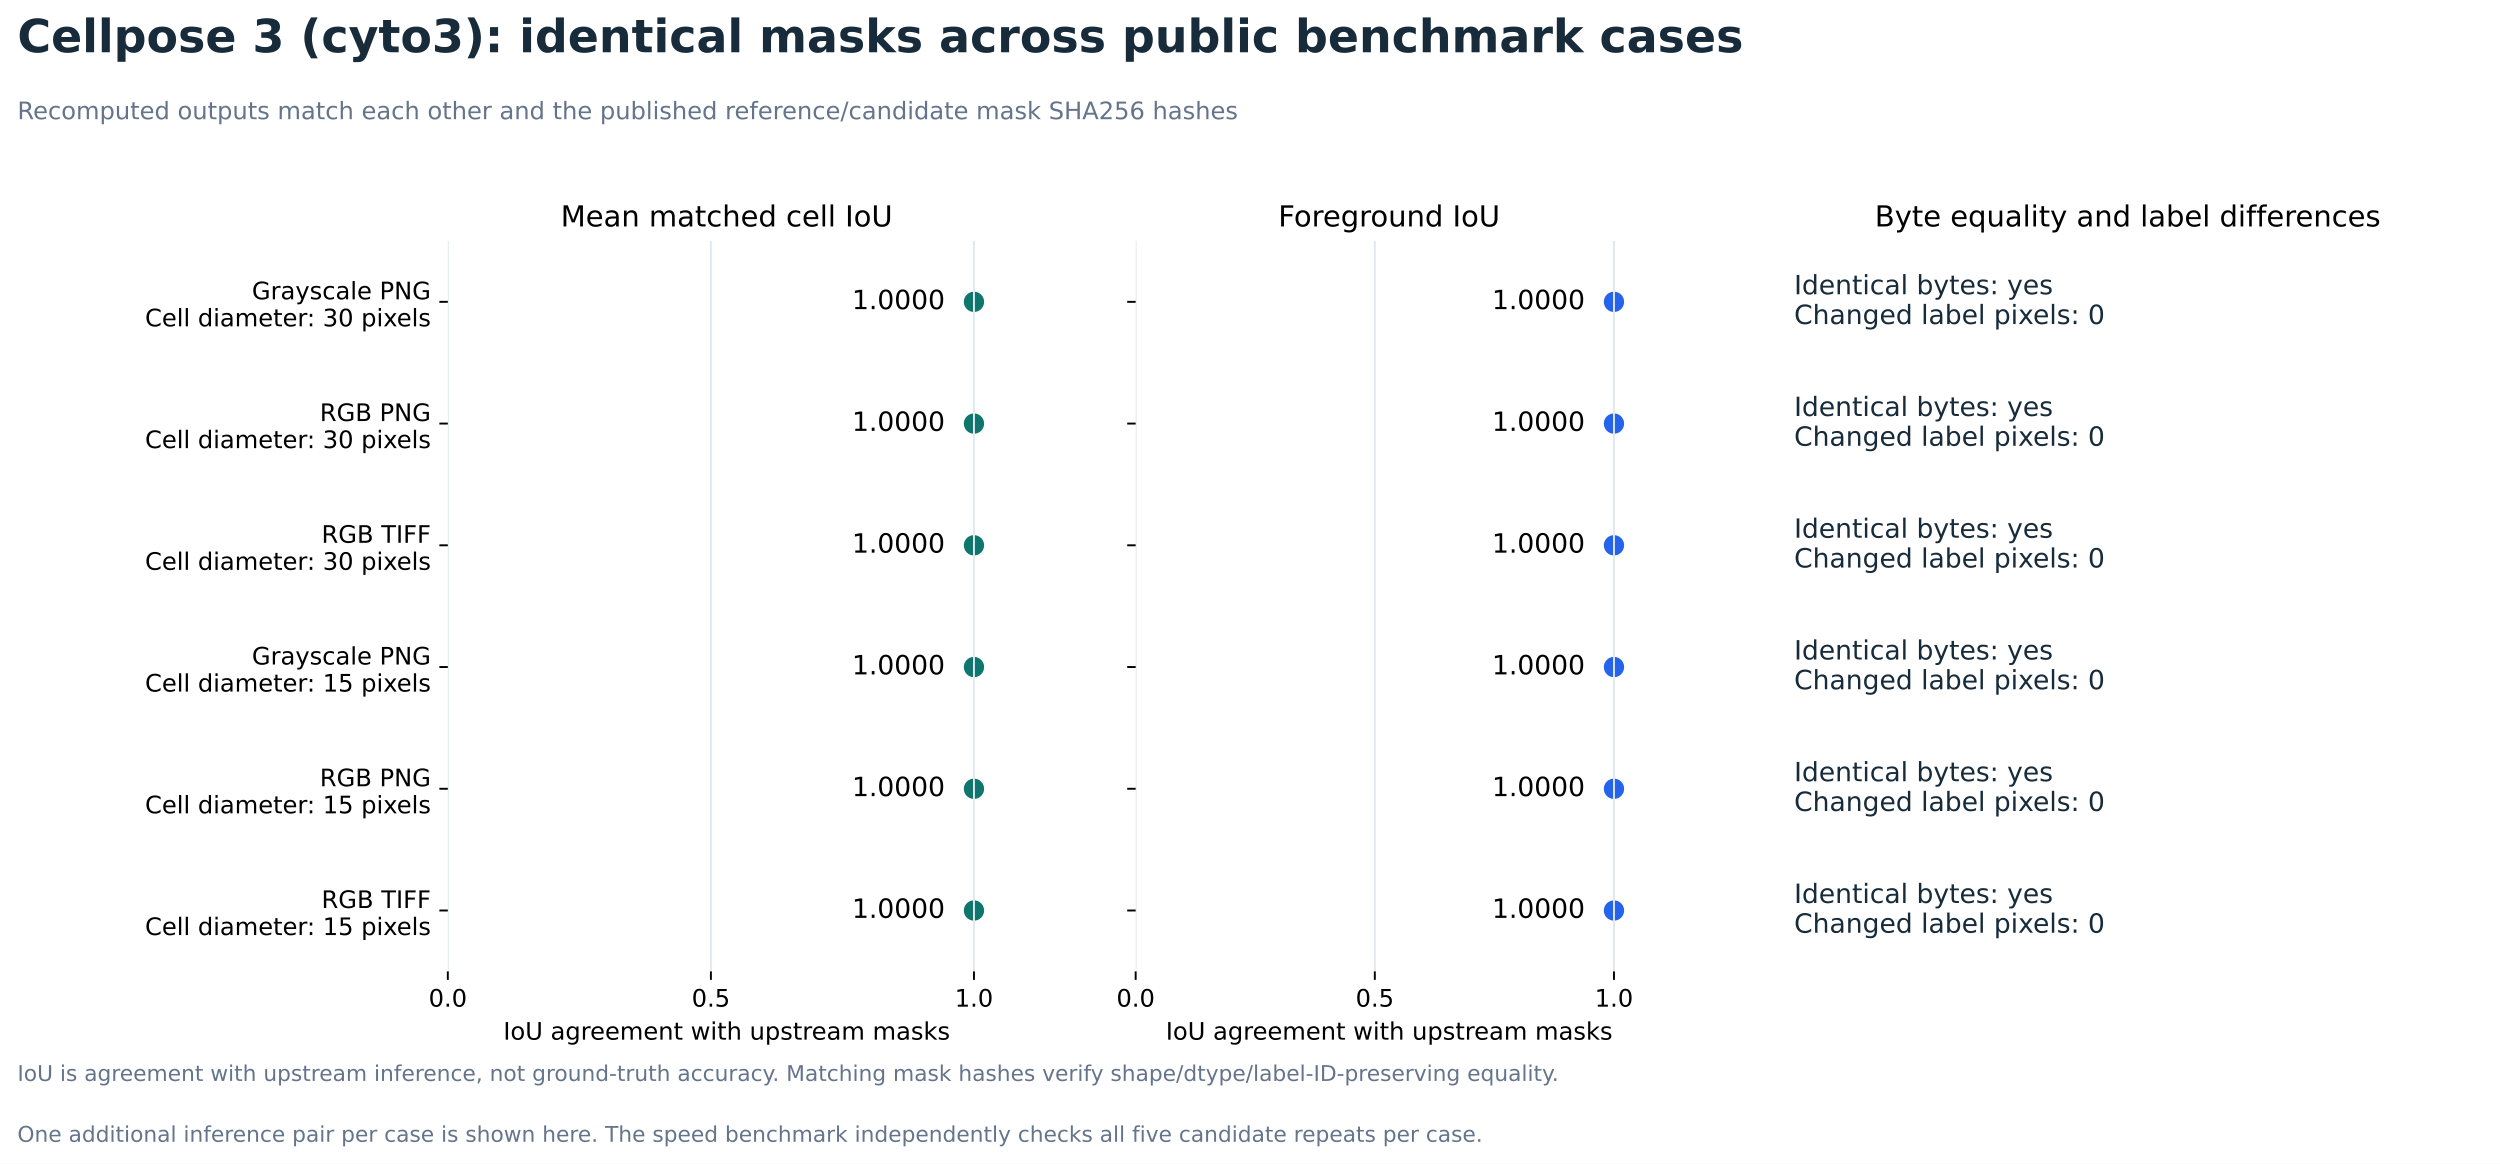
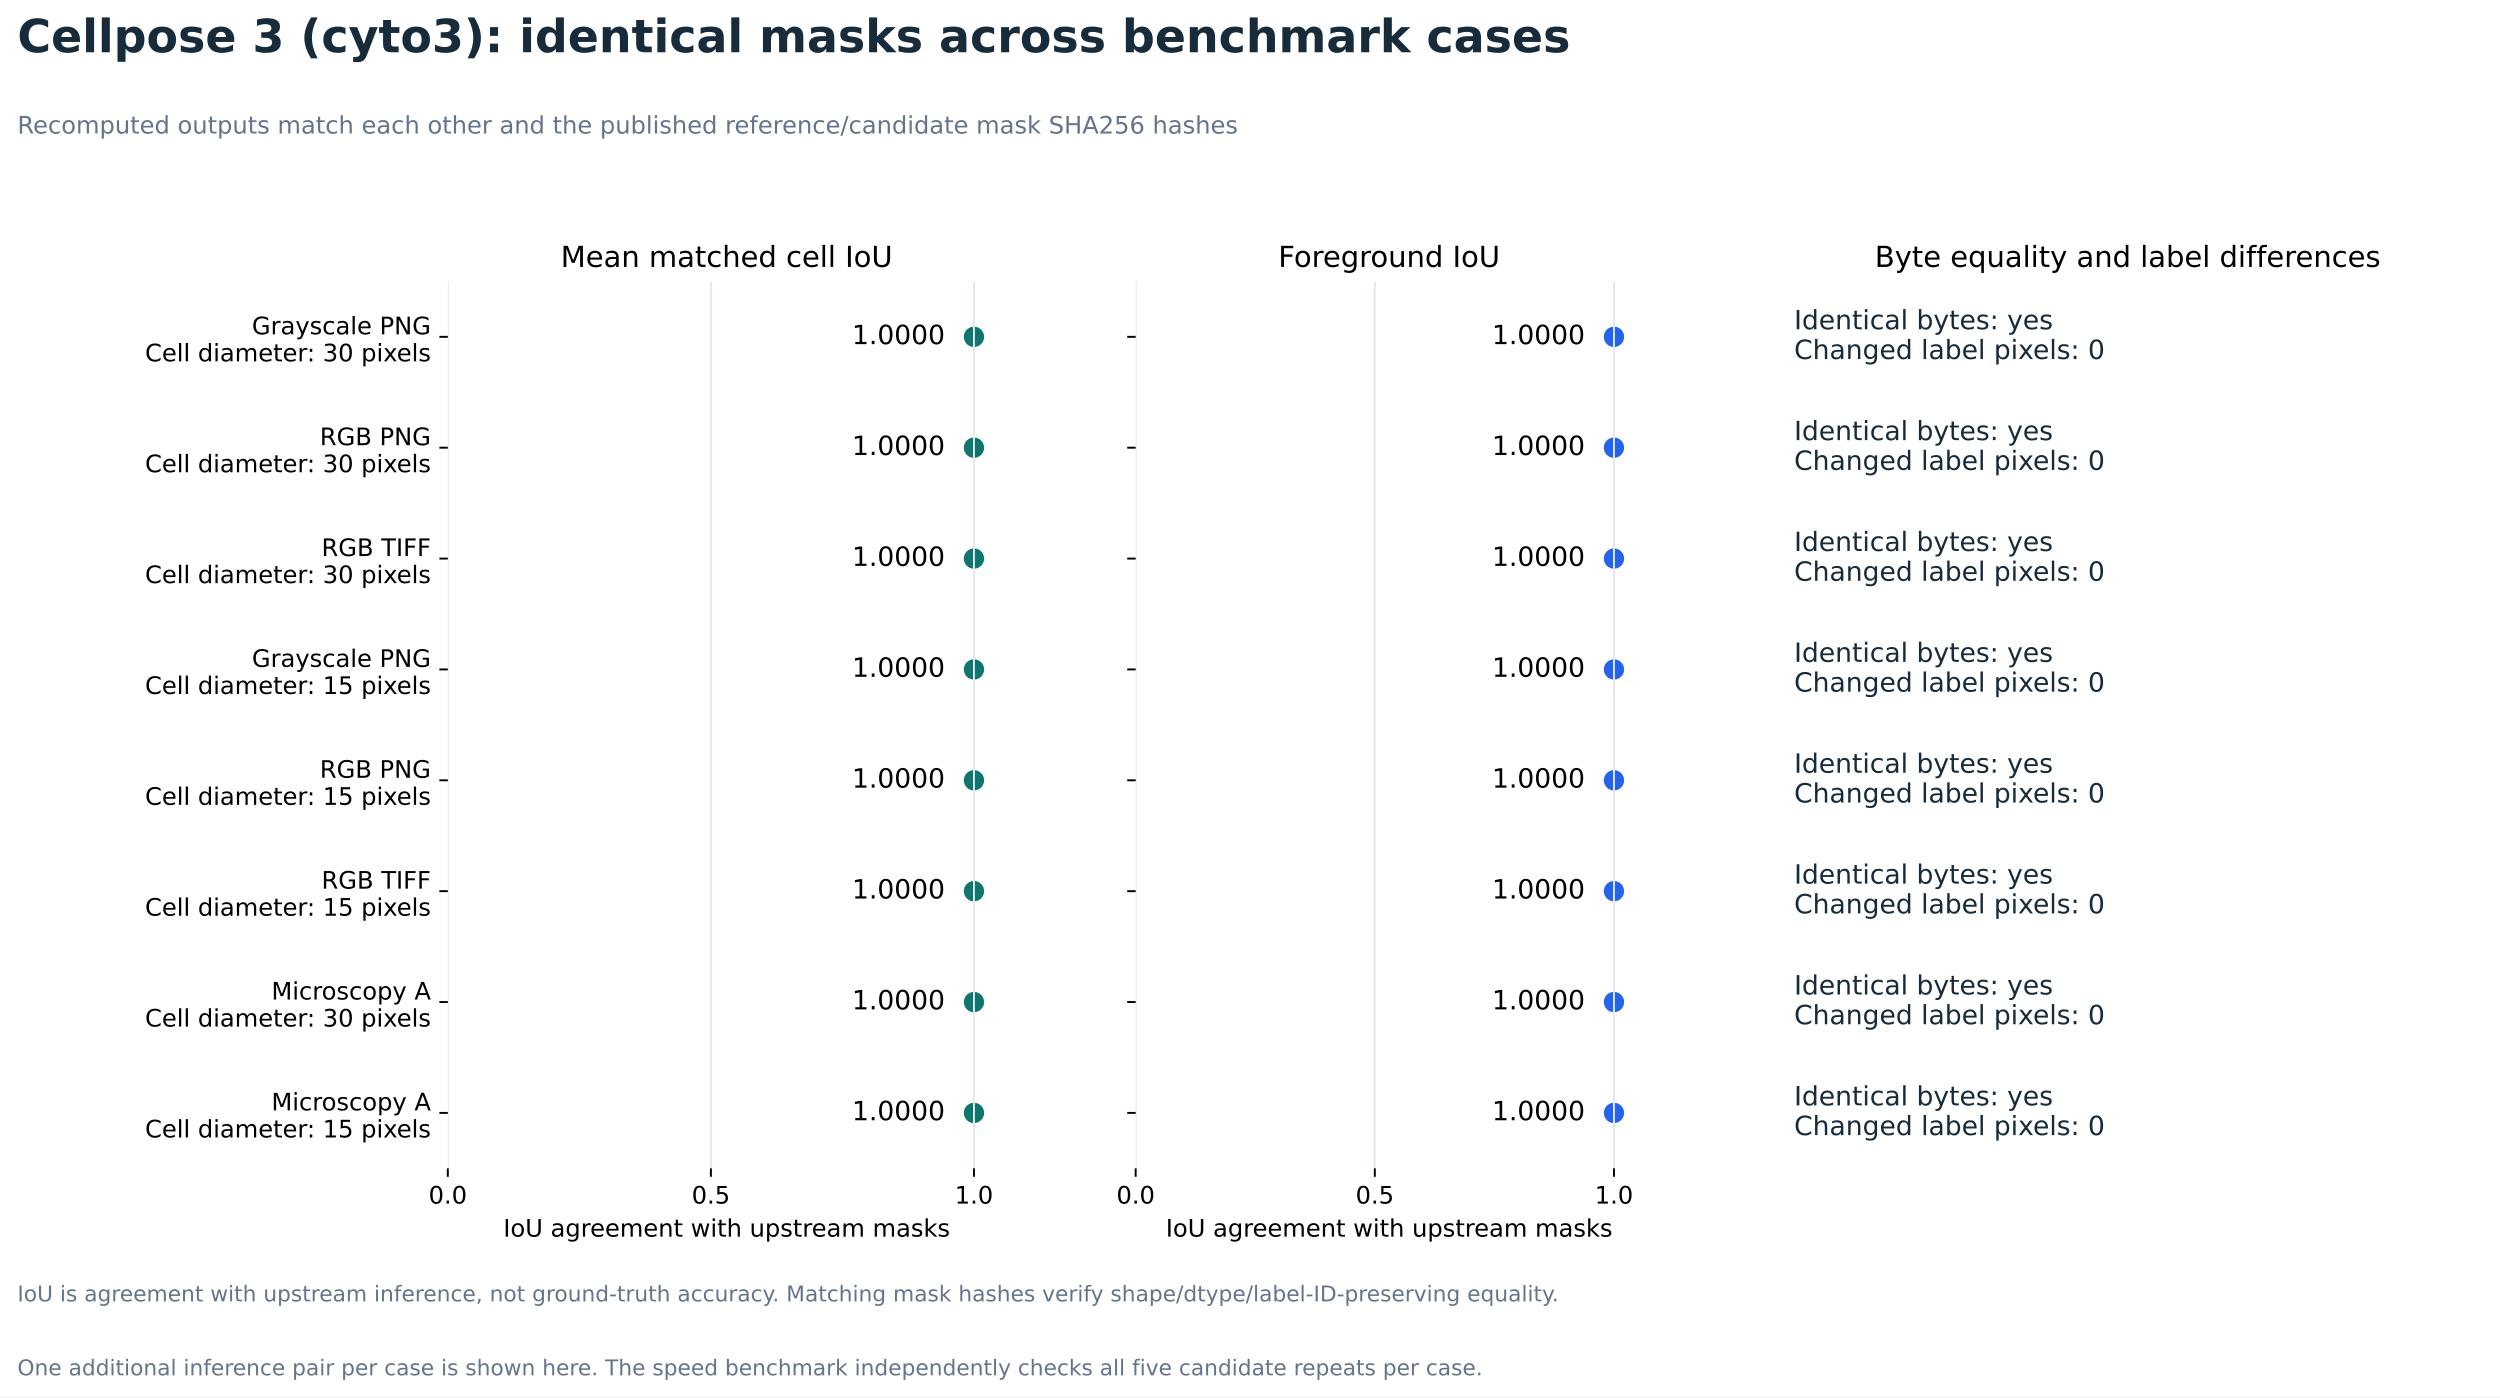
- <svg xmlns="http://www.w3.org/2000/svg" xmlns:xlink="http://www.w3.org/1999/xlink" width="1035pt" height="481.789pt" viewBox="0 0 1035 481.789" version="1.1">
+ <svg xmlns="http://www.w3.org/2000/svg" xmlns:xlink="http://www.w3.org/1999/xlink" width="1035pt" height="578.449pt" viewBox="0 0 1035 578.449" version="1.1">
  <defs>
    <style type="text/css">*{stroke-linejoin: round; stroke-linecap: butt}</style>
  </defs>
  <g id="figure_1">
    <g id="patch_1">
-       <path d="M 0 481.789 L 1035 481.789 L 1035 0 L 0 0 z " style="fill: #ffffff" />
+       <path d="M 0 578.449 L 1035 578.449 L 1035 0 L 0 0 z " style="fill: #ffffff" />
    </g>
    <g id="axes_1">
      <g id="patch_2">
-         <path d="M 185.4 402.157 L 416.29 402.157 L 416.29 99.757 L 185.4 99.757 z " style="fill: #ffffff" />
+         <path d="M 185.4 483.697 L 416.29 483.697 L 416.29 116.497 L 185.4 116.497 z " style="fill: #ffffff" />
      </g>
      <g id="PathCollection_1">
        <defs>
-           <path id="m87bc695963" d="M 0 3.708 C 0.983 3.708 1.927 3.317 2.622 2.622 C 3.317 1.927 3.708 0.983 3.708 0 C 3.708 -0.983 3.317 -1.927 2.622 -2.622 C 1.927 -3.317 0.983 -3.708 0 -3.708 C -0.983 -3.708 -1.927 -3.317 -2.622 -2.622 C -3.317 -1.927 -3.708 -0.983 -3.708 0 C -3.708 0.983 -3.317 1.927 -2.622 2.622 C -1.927 3.317 -0.983 3.708 0 3.708 z " style="stroke: #0f766e" />
+           <path id="m2a5ae6c23a" d="M 0 3.708 C 0.983 3.708 1.927 3.317 2.622 2.622 C 3.317 1.927 3.708 0.983 3.708 0 C 3.708 -0.983 3.317 -1.927 2.622 -2.622 C 1.927 -3.317 0.983 -3.708 0 -3.708 C -0.983 -3.708 -1.927 -3.317 -2.622 -2.622 C -3.317 -1.927 -3.708 -0.983 -3.708 0 C -3.708 0.983 -3.317 1.927 -2.622 2.622 C -1.927 3.317 -0.983 3.708 0 3.708 z " style="stroke: #0f766e" />
        </defs>
-         <g clip-path="url(#p007824c6c5)">
-           <use xlink:href="#m87bc695963" x="403.221" y="124.957" style="fill: #0f766e; stroke: #0f766e" />
+         <g clip-path="url(#p0ba2534cf0)">
+           <use xlink:href="#m2a5ae6c23a" x="403.221" y="139.447" style="fill: #0f766e; stroke: #0f766e" />
        </g>
      </g>
      <g id="PathCollection_2">
-         <g clip-path="url(#p007824c6c5)">
-           <use xlink:href="#m87bc695963" x="403.221" y="175.357" style="fill: #0f766e; stroke: #0f766e" />
+         <g clip-path="url(#p0ba2534cf0)">
+           <use xlink:href="#m2a5ae6c23a" x="403.221" y="185.347" style="fill: #0f766e; stroke: #0f766e" />
        </g>
      </g>
      <g id="PathCollection_3">
-         <g clip-path="url(#p007824c6c5)">
-           <use xlink:href="#m87bc695963" x="403.221" y="225.757" style="fill: #0f766e; stroke: #0f766e" />
+         <g clip-path="url(#p0ba2534cf0)">
+           <use xlink:href="#m2a5ae6c23a" x="403.221" y="231.247" style="fill: #0f766e; stroke: #0f766e" />
        </g>
      </g>
      <g id="PathCollection_4">
-         <g clip-path="url(#p007824c6c5)">
-           <use xlink:href="#m87bc695963" x="403.221" y="276.157" style="fill: #0f766e; stroke: #0f766e" />
+         <g clip-path="url(#p0ba2534cf0)">
+           <use xlink:href="#m2a5ae6c23a" x="403.221" y="277.147" style="fill: #0f766e; stroke: #0f766e" />
        </g>
      </g>
      <g id="PathCollection_5">
-         <g clip-path="url(#p007824c6c5)">
-           <use xlink:href="#m87bc695963" x="403.221" y="326.557" style="fill: #0f766e; stroke: #0f766e" />
+         <g clip-path="url(#p0ba2534cf0)">
+           <use xlink:href="#m2a5ae6c23a" x="403.221" y="323.047" style="fill: #0f766e; stroke: #0f766e" />
        </g>
      </g>
      <g id="PathCollection_6">
-         <g clip-path="url(#p007824c6c5)">
-           <use xlink:href="#m87bc695963" x="403.221" y="376.957" style="fill: #0f766e; stroke: #0f766e" />
+         <g clip-path="url(#p0ba2534cf0)">
+           <use xlink:href="#m2a5ae6c23a" x="403.221" y="368.947" style="fill: #0f766e; stroke: #0f766e" />
+         </g>
+       </g>
+       <g id="PathCollection_7">
+         <g clip-path="url(#p0ba2534cf0)">
+           <use xlink:href="#m2a5ae6c23a" x="403.221" y="414.847" style="fill: #0f766e; stroke: #0f766e" />
+         </g>
+       </g>
+       <g id="PathCollection_8">
+         <g clip-path="url(#p0ba2534cf0)">
+           <use xlink:href="#m2a5ae6c23a" x="403.221" y="460.747" style="fill: #0f766e; stroke: #0f766e" />
        </g>
      </g>
      <g id="matplotlib.axis_1">
        <g id="xtick_1">
          <g id="line2d_1">
-             <path d="M 185.4 402.157 L 185.4 99.757 " clip-path="url(#p007824c6c5)" style="fill: none; stroke: #e2e8f0; stroke-width: 0.8; stroke-linecap: square" />
+             <path d="M 185.4 483.697 L 185.4 116.497 " clip-path="url(#p0ba2534cf0)" style="fill: none; stroke: #e2e8f0; stroke-width: 0.8; stroke-linecap: square" />
          </g>
          <g id="line2d_2">
            <defs>
-               <path id="m32f09df622" d="M 0 0 L 0 3.5 " style="stroke: #000000; stroke-width: 0.8" />
+               <path id="m36202a1c93" d="M 0 0 L 0 3.5 " style="stroke: #000000; stroke-width: 0.8" />
            </defs>
            <g>
-               <use xlink:href="#m32f09df622" x="185.4" y="402.157" style="stroke: #000000; stroke-width: 0.8" />
+               <use xlink:href="#m36202a1c93" x="185.4" y="483.697" style="stroke: #000000; stroke-width: 0.8" />
            </g>
          </g>
          <g id="text_1">
-             <text style="font-size: 10px; font-family: 'DejaVu Sans'; text-anchor: middle" x="185.4" y="416.755" transform="rotate(-0 185.4 416.7555)">0.0</text>
+             <text style="font-size: 10px; font-family: 'DejaVu Sans'; text-anchor: middle" x="185.4" y="498.295" transform="rotate(-0 185.4 498.2955)">0.0</text>
          </g>
        </g>
        <g id="xtick_2">
          <g id="line2d_3">
-             <path d="M 294.311 402.157 L 294.311 99.757 " clip-path="url(#p007824c6c5)" style="fill: none; stroke: #e2e8f0; stroke-width: 0.8; stroke-linecap: square" />
+             <path d="M 294.311 483.697 L 294.311 116.497 " clip-path="url(#p0ba2534cf0)" style="fill: none; stroke: #e2e8f0; stroke-width: 0.8; stroke-linecap: square" />
          </g>
          <g id="line2d_4">
            <g>
-               <use xlink:href="#m32f09df622" x="294.311" y="402.157" style="stroke: #000000; stroke-width: 0.8" />
+               <use xlink:href="#m36202a1c93" x="294.311" y="483.697" style="stroke: #000000; stroke-width: 0.8" />
            </g>
          </g>
          <g id="text_2">
-             <text style="font-size: 10px; font-family: 'DejaVu Sans'; text-anchor: middle" x="294.311" y="416.755" transform="rotate(-0 294.3105 416.7555)">0.5</text>
+             <text style="font-size: 10px; font-family: 'DejaVu Sans'; text-anchor: middle" x="294.311" y="498.295" transform="rotate(-0 294.3105 498.2955)">0.5</text>
          </g>
        </g>
        <g id="xtick_3">
          <g id="line2d_5">
-             <path d="M 403.221 402.157 L 403.221 99.757 " clip-path="url(#p007824c6c5)" style="fill: none; stroke: #e2e8f0; stroke-width: 0.8; stroke-linecap: square" />
+             <path d="M 403.221 483.697 L 403.221 116.497 " clip-path="url(#p0ba2534cf0)" style="fill: none; stroke: #e2e8f0; stroke-width: 0.8; stroke-linecap: square" />
          </g>
          <g id="line2d_6">
            <g>
-               <use xlink:href="#m32f09df622" x="403.221" y="402.157" style="stroke: #000000; stroke-width: 0.8" />
+               <use xlink:href="#m36202a1c93" x="403.221" y="483.697" style="stroke: #000000; stroke-width: 0.8" />
            </g>
          </g>
          <g id="text_3">
-             <text style="font-size: 10px; font-family: 'DejaVu Sans'; text-anchor: middle" x="403.221" y="416.755" transform="rotate(-0 403.2211 416.7555)">1.0</text>
+             <text style="font-size: 10px; font-family: 'DejaVu Sans'; text-anchor: middle" x="403.221" y="498.295" transform="rotate(-0 403.2211 498.2955)">1.0</text>
          </g>
        </g>
        <g id="text_4">
-           <text style="font-size: 10px; font-family: 'DejaVu Sans'; text-anchor: middle" x="300.845" y="430.434" transform="rotate(-0 300.8452 430.4336)">IoU agreement with upstream masks</text>
+           <text style="font-size: 10px; font-family: 'DejaVu Sans'; text-anchor: middle" x="300.845" y="511.974" transform="rotate(-0 300.8452 511.9736)">IoU agreement with upstream masks</text>
        </g>
      </g>
      <g id="matplotlib.axis_2">
        <g id="ytick_1">
          <g id="line2d_7">
            <defs>
-               <path id="m55f51eb8d8" d="M 0 0 L -3.5 0 " style="stroke: #000000; stroke-width: 0.8" />
+               <path id="m8d53ecf666" d="M 0 0 L -3.5 0 " style="stroke: #000000; stroke-width: 0.8" />
            </defs>
            <g>
-               <use xlink:href="#m55f51eb8d8" x="185.4" y="124.957" style="stroke: #000000; stroke-width: 0.8" />
+               <use xlink:href="#m8d53ecf666" x="185.4" y="139.447" style="stroke: #000000; stroke-width: 0.8" />
            </g>
          </g>
          <g id="text_5">
-             <text style="font-size: 10px; font-family: 'DejaVu Sans'" transform="translate(104.2891 123.9172)">Grayscale PNG</text>
-             <text style="font-size: 10px; font-family: 'DejaVu Sans'" transform="translate(60.04844 135.115)">Cell diameter: 30 pixels</text>
+             <text style="font-size: 10px; font-family: 'DejaVu Sans'" transform="translate(104.2891 138.4072)">Grayscale PNG</text>
+             <text style="font-size: 10px; font-family: 'DejaVu Sans'" transform="translate(60.04844 149.605)">Cell diameter: 30 pixels</text>
          </g>
        </g>
        <g id="ytick_2">
          <g id="line2d_8">
            <g>
-               <use xlink:href="#m55f51eb8d8" x="185.4" y="175.357" style="stroke: #000000; stroke-width: 0.8" />
+               <use xlink:href="#m8d53ecf666" x="185.4" y="185.347" style="stroke: #000000; stroke-width: 0.8" />
            </g>
          </g>
          <g id="text_6">
-             <text style="font-size: 10px; font-family: 'DejaVu Sans'" transform="translate(132.4047 174.3172)">RGB PNG</text>
-             <text style="font-size: 10px; font-family: 'DejaVu Sans'" transform="translate(60.04844 185.515)">Cell diameter: 30 pixels</text>
+             <text style="font-size: 10px; font-family: 'DejaVu Sans'" transform="translate(132.4047 184.3072)">RGB PNG</text>
+             <text style="font-size: 10px; font-family: 'DejaVu Sans'" transform="translate(60.04844 195.505)">Cell diameter: 30 pixels</text>
          </g>
        </g>
        <g id="ytick_3">
          <g id="line2d_9">
            <g>
-               <use xlink:href="#m55f51eb8d8" x="185.4" y="225.757" style="stroke: #000000; stroke-width: 0.8" />
+               <use xlink:href="#m8d53ecf666" x="185.4" y="231.247" style="stroke: #000000; stroke-width: 0.8" />
            </g>
          </g>
          <g id="text_7">
-             <text style="font-size: 10px; font-family: 'DejaVu Sans'" transform="translate(133.1031 224.7172)">RGB TIFF</text>
-             <text style="font-size: 10px; font-family: 'DejaVu Sans'" transform="translate(60.04844 235.915)">Cell diameter: 30 pixels</text>
+             <text style="font-size: 10px; font-family: 'DejaVu Sans'" transform="translate(133.1031 230.2072)">RGB TIFF</text>
+             <text style="font-size: 10px; font-family: 'DejaVu Sans'" transform="translate(60.04844 241.405)">Cell diameter: 30 pixels</text>
          </g>
        </g>
        <g id="ytick_4">
          <g id="line2d_10">
            <g>
-               <use xlink:href="#m55f51eb8d8" x="185.4" y="276.157" style="stroke: #000000; stroke-width: 0.8" />
+               <use xlink:href="#m8d53ecf666" x="185.4" y="277.147" style="stroke: #000000; stroke-width: 0.8" />
            </g>
          </g>
          <g id="text_8">
-             <text style="font-size: 10px; font-family: 'DejaVu Sans'" transform="translate(104.2891 275.1172)">Grayscale PNG</text>
-             <text style="font-size: 10px; font-family: 'DejaVu Sans'" transform="translate(60.04844 286.315)">Cell diameter: 15 pixels</text>
+             <text style="font-size: 10px; font-family: 'DejaVu Sans'" transform="translate(104.2891 276.1072)">Grayscale PNG</text>
+             <text style="font-size: 10px; font-family: 'DejaVu Sans'" transform="translate(60.04844 287.305)">Cell diameter: 15 pixels</text>
          </g>
        </g>
        <g id="ytick_5">
          <g id="line2d_11">
            <g>
-               <use xlink:href="#m55f51eb8d8" x="185.4" y="326.557" style="stroke: #000000; stroke-width: 0.8" />
+               <use xlink:href="#m8d53ecf666" x="185.4" y="323.047" style="stroke: #000000; stroke-width: 0.8" />
            </g>
          </g>
          <g id="text_9">
-             <text style="font-size: 10px; font-family: 'DejaVu Sans'" transform="translate(132.4047 325.5172)">RGB PNG</text>
-             <text style="font-size: 10px; font-family: 'DejaVu Sans'" transform="translate(60.04844 336.715)">Cell diameter: 15 pixels</text>
+             <text style="font-size: 10px; font-family: 'DejaVu Sans'" transform="translate(132.4047 322.0072)">RGB PNG</text>
+             <text style="font-size: 10px; font-family: 'DejaVu Sans'" transform="translate(60.04844 333.205)">Cell diameter: 15 pixels</text>
          </g>
        </g>
        <g id="ytick_6">
          <g id="line2d_12">
            <g>
-               <use xlink:href="#m55f51eb8d8" x="185.4" y="376.957" style="stroke: #000000; stroke-width: 0.8" />
+               <use xlink:href="#m8d53ecf666" x="185.4" y="368.947" style="stroke: #000000; stroke-width: 0.8" />
            </g>
          </g>
          <g id="text_10">
-             <text style="font-size: 10px; font-family: 'DejaVu Sans'" transform="translate(133.1031 375.9172)">RGB TIFF</text>
-             <text style="font-size: 10px; font-family: 'DejaVu Sans'" transform="translate(60.04844 387.115)">Cell diameter: 15 pixels</text>
-           </g>
-         </g>
-       </g>
-       <g id="text_11">
-         <text style="font-size: 11px; font-family: 'DejaVu Sans'; text-anchor: end" x="391.221" y="127.992" transform="rotate(-0 391.2211 127.9923)">1.0000</text>
-       </g>
-       <g id="text_12">
-         <text style="font-size: 11px; font-family: 'DejaVu Sans'; text-anchor: end" x="391.221" y="178.392" transform="rotate(-0 391.2211 178.3923)">1.0000</text>
+             <text style="font-size: 10px; font-family: 'DejaVu Sans'" transform="translate(133.1031 367.9072)">RGB TIFF</text>
+             <text style="font-size: 10px; font-family: 'DejaVu Sans'" transform="translate(60.04844 379.105)">Cell diameter: 15 pixels</text>
+           </g>
+         </g>
+         <g id="ytick_7">
+           <g id="line2d_13">
+             <g>
+               <use xlink:href="#m8d53ecf666" x="185.4" y="414.847" style="stroke: #000000; stroke-width: 0.8" />
+             </g>
+           </g>
+           <g id="text_11">
+             <text style="font-size: 10px; font-family: 'DejaVu Sans'" transform="translate(112.3781 413.8072)">Microscopy A</text>
+             <text style="font-size: 10px; font-family: 'DejaVu Sans'" transform="translate(60.04844 425.005)">Cell diameter: 30 pixels</text>
+           </g>
+         </g>
+         <g id="ytick_8">
+           <g id="line2d_14">
+             <g>
+               <use xlink:href="#m8d53ecf666" x="185.4" y="460.747" style="stroke: #000000; stroke-width: 0.8" />
+             </g>
+           </g>
+           <g id="text_12">
+             <text style="font-size: 10px; font-family: 'DejaVu Sans'" transform="translate(112.3781 459.7072)">Microscopy A</text>
+             <text style="font-size: 10px; font-family: 'DejaVu Sans'" transform="translate(60.04844 470.905)">Cell diameter: 15 pixels</text>
+           </g>
+         </g>
      </g>
      <g id="text_13">
-         <text style="font-size: 11px; font-family: 'DejaVu Sans'; text-anchor: end" x="391.221" y="228.792" transform="rotate(-0 391.2211 228.7923)">1.0000</text>
+         <text style="font-size: 11px; font-family: 'DejaVu Sans'; text-anchor: end" x="391.221" y="142.482" transform="rotate(-0 391.2211 142.4823)">1.0000</text>
      </g>
      <g id="text_14">
-         <text style="font-size: 11px; font-family: 'DejaVu Sans'; text-anchor: end" x="391.221" y="279.192" transform="rotate(-0 391.2211 279.1923)">1.0000</text>
+         <text style="font-size: 11px; font-family: 'DejaVu Sans'; text-anchor: end" x="391.221" y="188.382" transform="rotate(-0 391.2211 188.3823)">1.0000</text>
      </g>
      <g id="text_15">
-         <text style="font-size: 11px; font-family: 'DejaVu Sans'; text-anchor: end" x="391.221" y="329.592" transform="rotate(-0 391.2211 329.5923)">1.0000</text>
+         <text style="font-size: 11px; font-family: 'DejaVu Sans'; text-anchor: end" x="391.221" y="234.282" transform="rotate(-0 391.2211 234.2823)">1.0000</text>
      </g>
      <g id="text_16">
-         <text style="font-size: 11px; font-family: 'DejaVu Sans'; text-anchor: end" x="391.221" y="379.992" transform="rotate(-0 391.2211 379.9923)">1.0000</text>
+         <text style="font-size: 11px; font-family: 'DejaVu Sans'; text-anchor: end" x="391.221" y="280.182" transform="rotate(-0 391.2211 280.1823)">1.0000</text>
      </g>
      <g id="text_17">
-         <text style="font-size: 12px; font-family: 'DejaVu Sans'; text-anchor: middle" x="300.845" y="93.757" transform="rotate(-0 300.8452 93.75703)">Mean matched cell IoU</text>
+         <text style="font-size: 11px; font-family: 'DejaVu Sans'; text-anchor: end" x="391.221" y="326.082" transform="rotate(-0 391.2211 326.0823)">1.0000</text>
+       </g>
+       <g id="text_18">
+         <text style="font-size: 11px; font-family: 'DejaVu Sans'; text-anchor: end" x="391.221" y="371.982" transform="rotate(-0 391.2211 371.9823)">1.0000</text>
+       </g>
+       <g id="text_19">
+         <text style="font-size: 11px; font-family: 'DejaVu Sans'; text-anchor: end" x="391.221" y="417.882" transform="rotate(-0 391.2211 417.8823)">1.0000</text>
+       </g>
+       <g id="text_20">
+         <text style="font-size: 11px; font-family: 'DejaVu Sans'; text-anchor: end" x="391.221" y="463.782" transform="rotate(-0 391.2211 463.7823)">1.0000</text>
+       </g>
+       <g id="text_21">
+         <text style="font-size: 12px; font-family: 'DejaVu Sans'; text-anchor: middle" x="300.845" y="110.497" transform="rotate(-0 300.8452 110.497)">Mean matched cell IoU</text>
      </g>
    </g>
    <g id="axes_2">
      <g id="patch_3">
-         <path d="M 470.165 402.157 L 680.065 402.157 L 680.065 99.757 L 470.165 99.757 z " style="fill: #ffffff" />
-       </g>
-       <g id="PathCollection_7">
+         <path d="M 470.165 483.697 L 680.065 483.697 L 680.065 116.497 L 470.165 116.497 z " style="fill: #ffffff" />
+       </g>
+       <g id="PathCollection_9">
        <defs>
-           <path id="m9f7475d3a2" d="M 0 3.708 C 0.983 3.708 1.927 3.317 2.622 2.622 C 3.317 1.927 3.708 0.983 3.708 0 C 3.708 -0.983 3.317 -1.927 2.622 -2.622 C 1.927 -3.317 0.983 -3.708 0 -3.708 C -0.983 -3.708 -1.927 -3.317 -2.622 -2.622 C -3.317 -1.927 -3.708 -0.983 -3.708 0 C -3.708 0.983 -3.317 1.927 -2.622 2.622 C -1.927 3.317 -0.983 3.708 0 3.708 z " style="stroke: #2563eb" />
+           <path id="me2ea12f8a2" d="M 0 3.708 C 0.983 3.708 1.927 3.317 2.622 2.622 C 3.317 1.927 3.708 0.983 3.708 0 C 3.708 -0.983 3.317 -1.927 2.622 -2.622 C 1.927 -3.317 0.983 -3.708 0 -3.708 C -0.983 -3.708 -1.927 -3.317 -2.622 -2.622 C -3.317 -1.927 -3.708 -0.983 -3.708 0 C -3.708 0.983 -3.317 1.927 -2.622 2.622 C -1.927 3.317 -0.983 3.708 0 3.708 z " style="stroke: #2563eb" />
        </defs>
-         <g clip-path="url(#pf91ec55986)">
-           <use xlink:href="#m9f7475d3a2" x="668.184" y="124.957" style="fill: #2563eb; stroke: #2563eb" />
-         </g>
-       </g>
-       <g id="PathCollection_8">
-         <g clip-path="url(#pf91ec55986)">
-           <use xlink:href="#m9f7475d3a2" x="668.184" y="175.357" style="fill: #2563eb; stroke: #2563eb" />
-         </g>
-       </g>
-       <g id="PathCollection_9">
-         <g clip-path="url(#pf91ec55986)">
-           <use xlink:href="#m9f7475d3a2" x="668.184" y="225.757" style="fill: #2563eb; stroke: #2563eb" />
+         <g clip-path="url(#pedead30a78)">
+           <use xlink:href="#me2ea12f8a2" x="668.184" y="139.447" style="fill: #2563eb; stroke: #2563eb" />
        </g>
      </g>
      <g id="PathCollection_10">
-         <g clip-path="url(#pf91ec55986)">
-           <use xlink:href="#m9f7475d3a2" x="668.184" y="276.157" style="fill: #2563eb; stroke: #2563eb" />
+         <g clip-path="url(#pedead30a78)">
+           <use xlink:href="#me2ea12f8a2" x="668.184" y="185.347" style="fill: #2563eb; stroke: #2563eb" />
        </g>
      </g>
      <g id="PathCollection_11">
-         <g clip-path="url(#pf91ec55986)">
-           <use xlink:href="#m9f7475d3a2" x="668.184" y="326.557" style="fill: #2563eb; stroke: #2563eb" />
+         <g clip-path="url(#pedead30a78)">
+           <use xlink:href="#me2ea12f8a2" x="668.184" y="231.247" style="fill: #2563eb; stroke: #2563eb" />
        </g>
      </g>
      <g id="PathCollection_12">
-         <g clip-path="url(#pf91ec55986)">
-           <use xlink:href="#m9f7475d3a2" x="668.184" y="376.957" style="fill: #2563eb; stroke: #2563eb" />
+         <g clip-path="url(#pedead30a78)">
+           <use xlink:href="#me2ea12f8a2" x="668.184" y="277.147" style="fill: #2563eb; stroke: #2563eb" />
+         </g>
+       </g>
+       <g id="PathCollection_13">
+         <g clip-path="url(#pedead30a78)">
+           <use xlink:href="#me2ea12f8a2" x="668.184" y="323.047" style="fill: #2563eb; stroke: #2563eb" />
+         </g>
+       </g>
+       <g id="PathCollection_14">
+         <g clip-path="url(#pedead30a78)">
+           <use xlink:href="#me2ea12f8a2" x="668.184" y="368.947" style="fill: #2563eb; stroke: #2563eb" />
+         </g>
+       </g>
+       <g id="PathCollection_15">
+         <g clip-path="url(#pedead30a78)">
+           <use xlink:href="#me2ea12f8a2" x="668.184" y="414.847" style="fill: #2563eb; stroke: #2563eb" />
+         </g>
+       </g>
+       <g id="PathCollection_16">
+         <g clip-path="url(#pedead30a78)">
+           <use xlink:href="#me2ea12f8a2" x="668.184" y="460.747" style="fill: #2563eb; stroke: #2563eb" />
        </g>
      </g>
      <g id="matplotlib.axis_3">
        <g id="xtick_4">
-           <g id="line2d_13">
-             <path d="M 470.165 402.157 L 470.165 99.757 " clip-path="url(#pf91ec55986)" style="fill: none; stroke: #e2e8f0; stroke-width: 0.8; stroke-linecap: square" />
-           </g>
-           <g id="line2d_14">
-             <g>
-               <use xlink:href="#m32f09df622" x="470.165" y="402.157" style="stroke: #000000; stroke-width: 0.8" />
-             </g>
-           </g>
-           <g id="text_18">
-             <text style="font-size: 10px; font-family: 'DejaVu Sans'; text-anchor: middle" x="470.165" y="416.755" transform="rotate(-0 470.1648 416.7555)">0.0</text>
+           <g id="line2d_15">
+             <path d="M 470.165 483.697 L 470.165 116.497 " clip-path="url(#pedead30a78)" style="fill: none; stroke: #e2e8f0; stroke-width: 0.8; stroke-linecap: square" />
+           </g>
+           <g id="line2d_16">
+             <g>
+               <use xlink:href="#m36202a1c93" x="470.165" y="483.697" style="stroke: #000000; stroke-width: 0.8" />
+             </g>
+           </g>
+           <g id="text_22">
+             <text style="font-size: 10px; font-family: 'DejaVu Sans'; text-anchor: middle" x="470.165" y="498.295" transform="rotate(-0 470.1648 498.2955)">0.0</text>
          </g>
        </g>
        <g id="xtick_5">
-           <g id="line2d_15">
-             <path d="M 569.174 402.157 L 569.174 99.757 " clip-path="url(#pf91ec55986)" style="fill: none; stroke: #e2e8f0; stroke-width: 0.8; stroke-linecap: square" />
-           </g>
-           <g id="line2d_16">
-             <g>
-               <use xlink:href="#m32f09df622" x="569.174" y="402.157" style="stroke: #000000; stroke-width: 0.8" />
-             </g>
-           </g>
-           <g id="text_19">
-             <text style="font-size: 10px; font-family: 'DejaVu Sans'; text-anchor: middle" x="569.174" y="416.755" transform="rotate(-0 569.1744 416.7555)">0.5</text>
+           <g id="line2d_17">
+             <path d="M 569.174 483.697 L 569.174 116.497 " clip-path="url(#pedead30a78)" style="fill: none; stroke: #e2e8f0; stroke-width: 0.8; stroke-linecap: square" />
+           </g>
+           <g id="line2d_18">
+             <g>
+               <use xlink:href="#m36202a1c93" x="569.174" y="483.697" style="stroke: #000000; stroke-width: 0.8" />
+             </g>
+           </g>
+           <g id="text_23">
+             <text style="font-size: 10px; font-family: 'DejaVu Sans'; text-anchor: middle" x="569.174" y="498.295" transform="rotate(-0 569.1744 498.2955)">0.5</text>
          </g>
        </g>
        <g id="xtick_6">
-           <g id="line2d_17">
-             <path d="M 668.184 402.157 L 668.184 99.757 " clip-path="url(#pf91ec55986)" style="fill: none; stroke: #e2e8f0; stroke-width: 0.8; stroke-linecap: square" />
-           </g>
-           <g id="line2d_18">
-             <g>
-               <use xlink:href="#m32f09df622" x="668.184" y="402.157" style="stroke: #000000; stroke-width: 0.8" />
-             </g>
-           </g>
-           <g id="text_20">
-             <text style="font-size: 10px; font-family: 'DejaVu Sans'; text-anchor: middle" x="668.184" y="416.755" transform="rotate(-0 668.184 416.7555)">1.0</text>
-           </g>
-         </g>
-         <g id="text_21">
-           <text style="font-size: 10px; font-family: 'DejaVu Sans'; text-anchor: middle" x="575.115" y="430.434" transform="rotate(-0 575.115 430.4336)">IoU agreement with upstream masks</text>
+           <g id="line2d_19">
+             <path d="M 668.184 483.697 L 668.184 116.497 " clip-path="url(#pedead30a78)" style="fill: none; stroke: #e2e8f0; stroke-width: 0.8; stroke-linecap: square" />
+           </g>
+           <g id="line2d_20">
+             <g>
+               <use xlink:href="#m36202a1c93" x="668.184" y="483.697" style="stroke: #000000; stroke-width: 0.8" />
+             </g>
+           </g>
+           <g id="text_24">
+             <text style="font-size: 10px; font-family: 'DejaVu Sans'; text-anchor: middle" x="668.184" y="498.295" transform="rotate(-0 668.184 498.2955)">1.0</text>
+           </g>
+         </g>
+         <g id="text_25">
+           <text style="font-size: 10px; font-family: 'DejaVu Sans'; text-anchor: middle" x="575.115" y="511.974" transform="rotate(-0 575.115 511.9736)">IoU agreement with upstream masks</text>
        </g>
      </g>
      <g id="matplotlib.axis_4">
-         <g id="ytick_7">
-           <g id="line2d_19">
-             <g>
-               <use xlink:href="#m55f51eb8d8" x="470.165" y="124.957" style="stroke: #000000; stroke-width: 0.8" />
-             </g>
-           </g>
-         </g>
-         <g id="ytick_8">
-           <g id="line2d_20">
-             <g>
-               <use xlink:href="#m55f51eb8d8" x="470.165" y="175.357" style="stroke: #000000; stroke-width: 0.8" />
-             </g>
-           </g>
-         </g>
        <g id="ytick_9">
          <g id="line2d_21">
            <g>
-               <use xlink:href="#m55f51eb8d8" x="470.165" y="225.757" style="stroke: #000000; stroke-width: 0.8" />
+               <use xlink:href="#m8d53ecf666" x="470.165" y="139.447" style="stroke: #000000; stroke-width: 0.8" />
            </g>
          </g>
        </g>
        <g id="ytick_10">
          <g id="line2d_22">
            <g>
-               <use xlink:href="#m55f51eb8d8" x="470.165" y="276.157" style="stroke: #000000; stroke-width: 0.8" />
+               <use xlink:href="#m8d53ecf666" x="470.165" y="185.347" style="stroke: #000000; stroke-width: 0.8" />
            </g>
          </g>
        </g>
        <g id="ytick_11">
          <g id="line2d_23">
            <g>
-               <use xlink:href="#m55f51eb8d8" x="470.165" y="326.557" style="stroke: #000000; stroke-width: 0.8" />
+               <use xlink:href="#m8d53ecf666" x="470.165" y="231.247" style="stroke: #000000; stroke-width: 0.8" />
            </g>
          </g>
        </g>
        <g id="ytick_12">
          <g id="line2d_24">
            <g>
-               <use xlink:href="#m55f51eb8d8" x="470.165" y="376.957" style="stroke: #000000; stroke-width: 0.8" />
-             </g>
-           </g>
-         </g>
-       </g>
-       <g id="text_22">
-         <text style="font-size: 11px; font-family: 'DejaVu Sans'; text-anchor: end" x="656.184" y="127.992" transform="rotate(-0 656.184 127.9923)">1.0000</text>
-       </g>
-       <g id="text_23">
-         <text style="font-size: 11px; font-family: 'DejaVu Sans'; text-anchor: end" x="656.184" y="178.392" transform="rotate(-0 656.184 178.3923)">1.0000</text>
-       </g>
-       <g id="text_24">
-         <text style="font-size: 11px; font-family: 'DejaVu Sans'; text-anchor: end" x="656.184" y="228.792" transform="rotate(-0 656.184 228.7923)">1.0000</text>
-       </g>
-       <g id="text_25">
-         <text style="font-size: 11px; font-family: 'DejaVu Sans'; text-anchor: end" x="656.184" y="279.192" transform="rotate(-0 656.184 279.1923)">1.0000</text>
+               <use xlink:href="#m8d53ecf666" x="470.165" y="277.147" style="stroke: #000000; stroke-width: 0.8" />
+             </g>
+           </g>
+         </g>
+         <g id="ytick_13">
+           <g id="line2d_25">
+             <g>
+               <use xlink:href="#m8d53ecf666" x="470.165" y="323.047" style="stroke: #000000; stroke-width: 0.8" />
+             </g>
+           </g>
+         </g>
+         <g id="ytick_14">
+           <g id="line2d_26">
+             <g>
+               <use xlink:href="#m8d53ecf666" x="470.165" y="368.947" style="stroke: #000000; stroke-width: 0.8" />
+             </g>
+           </g>
+         </g>
+         <g id="ytick_15">
+           <g id="line2d_27">
+             <g>
+               <use xlink:href="#m8d53ecf666" x="470.165" y="414.847" style="stroke: #000000; stroke-width: 0.8" />
+             </g>
+           </g>
+         </g>
+         <g id="ytick_16">
+           <g id="line2d_28">
+             <g>
+               <use xlink:href="#m8d53ecf666" x="470.165" y="460.747" style="stroke: #000000; stroke-width: 0.8" />
+             </g>
+           </g>
+         </g>
      </g>
      <g id="text_26">
-         <text style="font-size: 11px; font-family: 'DejaVu Sans'; text-anchor: end" x="656.184" y="329.592" transform="rotate(-0 656.184 329.5923)">1.0000</text>
+         <text style="font-size: 11px; font-family: 'DejaVu Sans'; text-anchor: end" x="656.184" y="142.482" transform="rotate(-0 656.184 142.4823)">1.0000</text>
      </g>
      <g id="text_27">
-         <text style="font-size: 11px; font-family: 'DejaVu Sans'; text-anchor: end" x="656.184" y="379.992" transform="rotate(-0 656.184 379.9923)">1.0000</text>
+         <text style="font-size: 11px; font-family: 'DejaVu Sans'; text-anchor: end" x="656.184" y="188.382" transform="rotate(-0 656.184 188.3823)">1.0000</text>
      </g>
      <g id="text_28">
-         <text style="font-size: 12px; font-family: 'DejaVu Sans'; text-anchor: middle" x="575.115" y="93.757" transform="rotate(-0 575.115 93.75703)">Foreground IoU</text>
+         <text style="font-size: 11px; font-family: 'DejaVu Sans'; text-anchor: end" x="656.184" y="234.282" transform="rotate(-0 656.184 234.2823)">1.0000</text>
+       </g>
+       <g id="text_29">
+         <text style="font-size: 11px; font-family: 'DejaVu Sans'; text-anchor: end" x="656.184" y="280.182" transform="rotate(-0 656.184 280.1823)">1.0000</text>
+       </g>
+       <g id="text_30">
+         <text style="font-size: 11px; font-family: 'DejaVu Sans'; text-anchor: end" x="656.184" y="326.082" transform="rotate(-0 656.184 326.0823)">1.0000</text>
+       </g>
+       <g id="text_31">
+         <text style="font-size: 11px; font-family: 'DejaVu Sans'; text-anchor: end" x="656.184" y="371.982" transform="rotate(-0 656.184 371.9823)">1.0000</text>
+       </g>
+       <g id="text_32">
+         <text style="font-size: 11px; font-family: 'DejaVu Sans'; text-anchor: end" x="656.184" y="417.882" transform="rotate(-0 656.184 417.8823)">1.0000</text>
+       </g>
+       <g id="text_33">
+         <text style="font-size: 11px; font-family: 'DejaVu Sans'; text-anchor: end" x="656.184" y="463.782" transform="rotate(-0 656.184 463.7823)">1.0000</text>
+       </g>
+       <g id="text_34">
+         <text style="font-size: 12px; font-family: 'DejaVu Sans'; text-anchor: middle" x="575.115" y="110.497" transform="rotate(-0 575.115 110.497)">Foreground IoU</text>
      </g>
    </g>
    <g id="axes_3">
-       <g id="text_29">
-         <text style="font-size: 11px; font-family: 'DejaVu Sans'; fill: #172b3a" transform="translate(742.7553 121.8335)">Identical bytes: yes</text>
-         <text style="font-size: 11px; font-family: 'DejaVu Sans'; fill: #172b3a" transform="translate(742.7553 134.1511)">Changed label pixels: 0</text>
-       </g>
-       <g id="text_30">
-         <text style="font-size: 11px; font-family: 'DejaVu Sans'; fill: #172b3a" transform="translate(742.7553 172.2335)">Identical bytes: yes</text>
-         <text style="font-size: 11px; font-family: 'DejaVu Sans'; fill: #172b3a" transform="translate(742.7553 184.5511)">Changed label pixels: 0</text>
-       </g>
-       <g id="text_31">
-         <text style="font-size: 11px; font-family: 'DejaVu Sans'; fill: #172b3a" transform="translate(742.7553 222.6335)">Identical bytes: yes</text>
-         <text style="font-size: 11px; font-family: 'DejaVu Sans'; fill: #172b3a" transform="translate(742.7553 234.9511)">Changed label pixels: 0</text>
-       </g>
-       <g id="text_32">
-         <text style="font-size: 11px; font-family: 'DejaVu Sans'; fill: #172b3a" transform="translate(742.7553 273.0335)">Identical bytes: yes</text>
-         <text style="font-size: 11px; font-family: 'DejaVu Sans'; fill: #172b3a" transform="translate(742.7553 285.3511)">Changed label pixels: 0</text>
-       </g>
-       <g id="text_33">
-         <text style="font-size: 11px; font-family: 'DejaVu Sans'; fill: #172b3a" transform="translate(742.7553 323.4335)">Identical bytes: yes</text>
-         <text style="font-size: 11px; font-family: 'DejaVu Sans'; fill: #172b3a" transform="translate(742.7553 335.7511)">Changed label pixels: 0</text>
-       </g>
-       <g id="text_34">
-         <text style="font-size: 11px; font-family: 'DejaVu Sans'; fill: #172b3a" transform="translate(742.7553 373.8335)">Identical bytes: yes</text>
-         <text style="font-size: 11px; font-family: 'DejaVu Sans'; fill: #172b3a" transform="translate(742.7553 386.1511)">Changed label pixels: 0</text>
-       </g>
      <g id="text_35">
-         <text style="font-size: 12px; font-family: 'DejaVu Sans'; text-anchor: middle" x="880.87" y="93.757" transform="rotate(-0 880.8698 93.75703)">Byte equality and label differences</text>
-       </g>
-     </g>
-     <g id="text_36">
-       <text style="font-weight: 700; font-size: 19px; font-family: 'DejaVu Sans'; text-anchor: start; fill: #172b3a" x="7.2" y="21.637" transform="rotate(-0 7.2 21.63703)">Cellpose 3 (cyto3): identical masks across public benchmark cases</text>
-     </g>
-     <g id="text_37">
-       <text style="font-size: 10px; font-family: 'DejaVu Sans'; text-anchor: start; fill: #64748b" x="7.2" y="49.357" transform="rotate(-0 7.2 49.35703)">Recomputed outputs match each other and the published reference/candidate mask SHA256 hashes</text>
-     </g>
-     <g id="text_38">
-       <text style="font-size: 9px; font-family: 'DejaVu Sans'; text-anchor: start; fill: #64748b" x="7.2" y="447.517" transform="rotate(-0 7.2 447.517)">IoU is agreement with upstream inference, not ground-truth accuracy. Matching mask hashes verify shape/dtype/label-ID-preserving equality.</text>
-     </g>
-     <g id="text_39">
-       <text style="font-size: 9px; font-family: 'DejaVu Sans'; text-anchor: start; fill: #64748b" x="7.2" y="472.717" transform="rotate(-0 7.2 472.717)">One additional inference pair per case is shown here. The speed benchmark independently checks all five candidate repeats per case.</text>
+         <text style="font-size: 11px; font-family: 'DejaVu Sans'; fill: #172b3a" transform="translate(742.7553 136.3235)">Identical bytes: yes</text>
+         <text style="font-size: 11px; font-family: 'DejaVu Sans'; fill: #172b3a" transform="translate(742.7553 148.6411)">Changed label pixels: 0</text>
+       </g>
+       <g id="text_36">
+         <text style="font-size: 11px; font-family: 'DejaVu Sans'; fill: #172b3a" transform="translate(742.7553 182.2235)">Identical bytes: yes</text>
+         <text style="font-size: 11px; font-family: 'DejaVu Sans'; fill: #172b3a" transform="translate(742.7553 194.5411)">Changed label pixels: 0</text>
+       </g>
+       <g id="text_37">
+         <text style="font-size: 11px; font-family: 'DejaVu Sans'; fill: #172b3a" transform="translate(742.7553 228.1235)">Identical bytes: yes</text>
+         <text style="font-size: 11px; font-family: 'DejaVu Sans'; fill: #172b3a" transform="translate(742.7553 240.4411)">Changed label pixels: 0</text>
+       </g>
+       <g id="text_38">
+         <text style="font-size: 11px; font-family: 'DejaVu Sans'; fill: #172b3a" transform="translate(742.7553 274.0235)">Identical bytes: yes</text>
+         <text style="font-size: 11px; font-family: 'DejaVu Sans'; fill: #172b3a" transform="translate(742.7553 286.3411)">Changed label pixels: 0</text>
+       </g>
+       <g id="text_39">
+         <text style="font-size: 11px; font-family: 'DejaVu Sans'; fill: #172b3a" transform="translate(742.7553 319.9235)">Identical bytes: yes</text>
+         <text style="font-size: 11px; font-family: 'DejaVu Sans'; fill: #172b3a" transform="translate(742.7553 332.2411)">Changed label pixels: 0</text>
+       </g>
+       <g id="text_40">
+         <text style="font-size: 11px; font-family: 'DejaVu Sans'; fill: #172b3a" transform="translate(742.7553 365.8235)">Identical bytes: yes</text>
+         <text style="font-size: 11px; font-family: 'DejaVu Sans'; fill: #172b3a" transform="translate(742.7553 378.1411)">Changed label pixels: 0</text>
+       </g>
+       <g id="text_41">
+         <text style="font-size: 11px; font-family: 'DejaVu Sans'; fill: #172b3a" transform="translate(742.7553 411.7235)">Identical bytes: yes</text>
+         <text style="font-size: 11px; font-family: 'DejaVu Sans'; fill: #172b3a" transform="translate(742.7553 424.0411)">Changed label pixels: 0</text>
+       </g>
+       <g id="text_42">
+         <text style="font-size: 11px; font-family: 'DejaVu Sans'; fill: #172b3a" transform="translate(742.7553 457.6235)">Identical bytes: yes</text>
+         <text style="font-size: 11px; font-family: 'DejaVu Sans'; fill: #172b3a" transform="translate(742.7553 469.9411)">Changed label pixels: 0</text>
+       </g>
+       <g id="text_43">
+         <text style="font-size: 12px; font-family: 'DejaVu Sans'; text-anchor: middle" x="880.87" y="110.497" transform="rotate(-0 880.8698 110.497)">Byte equality and label differences</text>
+       </g>
+     </g>
+     <g id="text_44">
+       <text style="font-weight: 700; font-size: 19px; font-family: 'DejaVu Sans'; text-anchor: start; fill: #172b3a" x="7.2" y="21.637" transform="rotate(-0 7.2 21.63703)">Cellpose 3 (cyto3): identical masks across benchmark cases</text>
+     </g>
+     <g id="text_45">
+       <text style="font-size: 10px; font-family: 'DejaVu Sans'; text-anchor: start; fill: #64748b" x="7.2" y="55.297" transform="rotate(-0 7.2 55.29703)">Recomputed outputs match each other and the published reference/candidate mask SHA256 hashes</text>
+     </g>
+     <g id="text_46">
+       <text style="font-size: 9px; font-family: 'DejaVu Sans'; text-anchor: start; fill: #64748b" x="7.2" y="538.777" transform="rotate(-0 7.2 538.777)">IoU is agreement with upstream inference, not ground-truth accuracy. Matching mask hashes verify shape/dtype/label-ID-preserving equality.</text>
+     </g>
+     <g id="text_47">
+       <text style="font-size: 9px; font-family: 'DejaVu Sans'; text-anchor: start; fill: #64748b" x="7.2" y="569.377" transform="rotate(-0 7.2 569.377)">One additional inference pair per case is shown here. The speed benchmark independently checks all five candidate repeats per case.</text>
    </g>
  </g>
  <defs>
-     <clipPath id="p007824c6c5">
-       <rect x="185.4" y="99.757" width="230.89" height="302.4" />
+     <clipPath id="p0ba2534cf0">
+       <rect x="185.4" y="116.497" width="230.89" height="367.2" />
    </clipPath>
-     <clipPath id="pf91ec55986">
-       <rect x="470.165" y="99.757" width="209.9" height="302.4" />
+     <clipPath id="pedead30a78">
+       <rect x="470.165" y="116.497" width="209.9" height="367.2" />
    </clipPath>
  </defs>
</svg>
